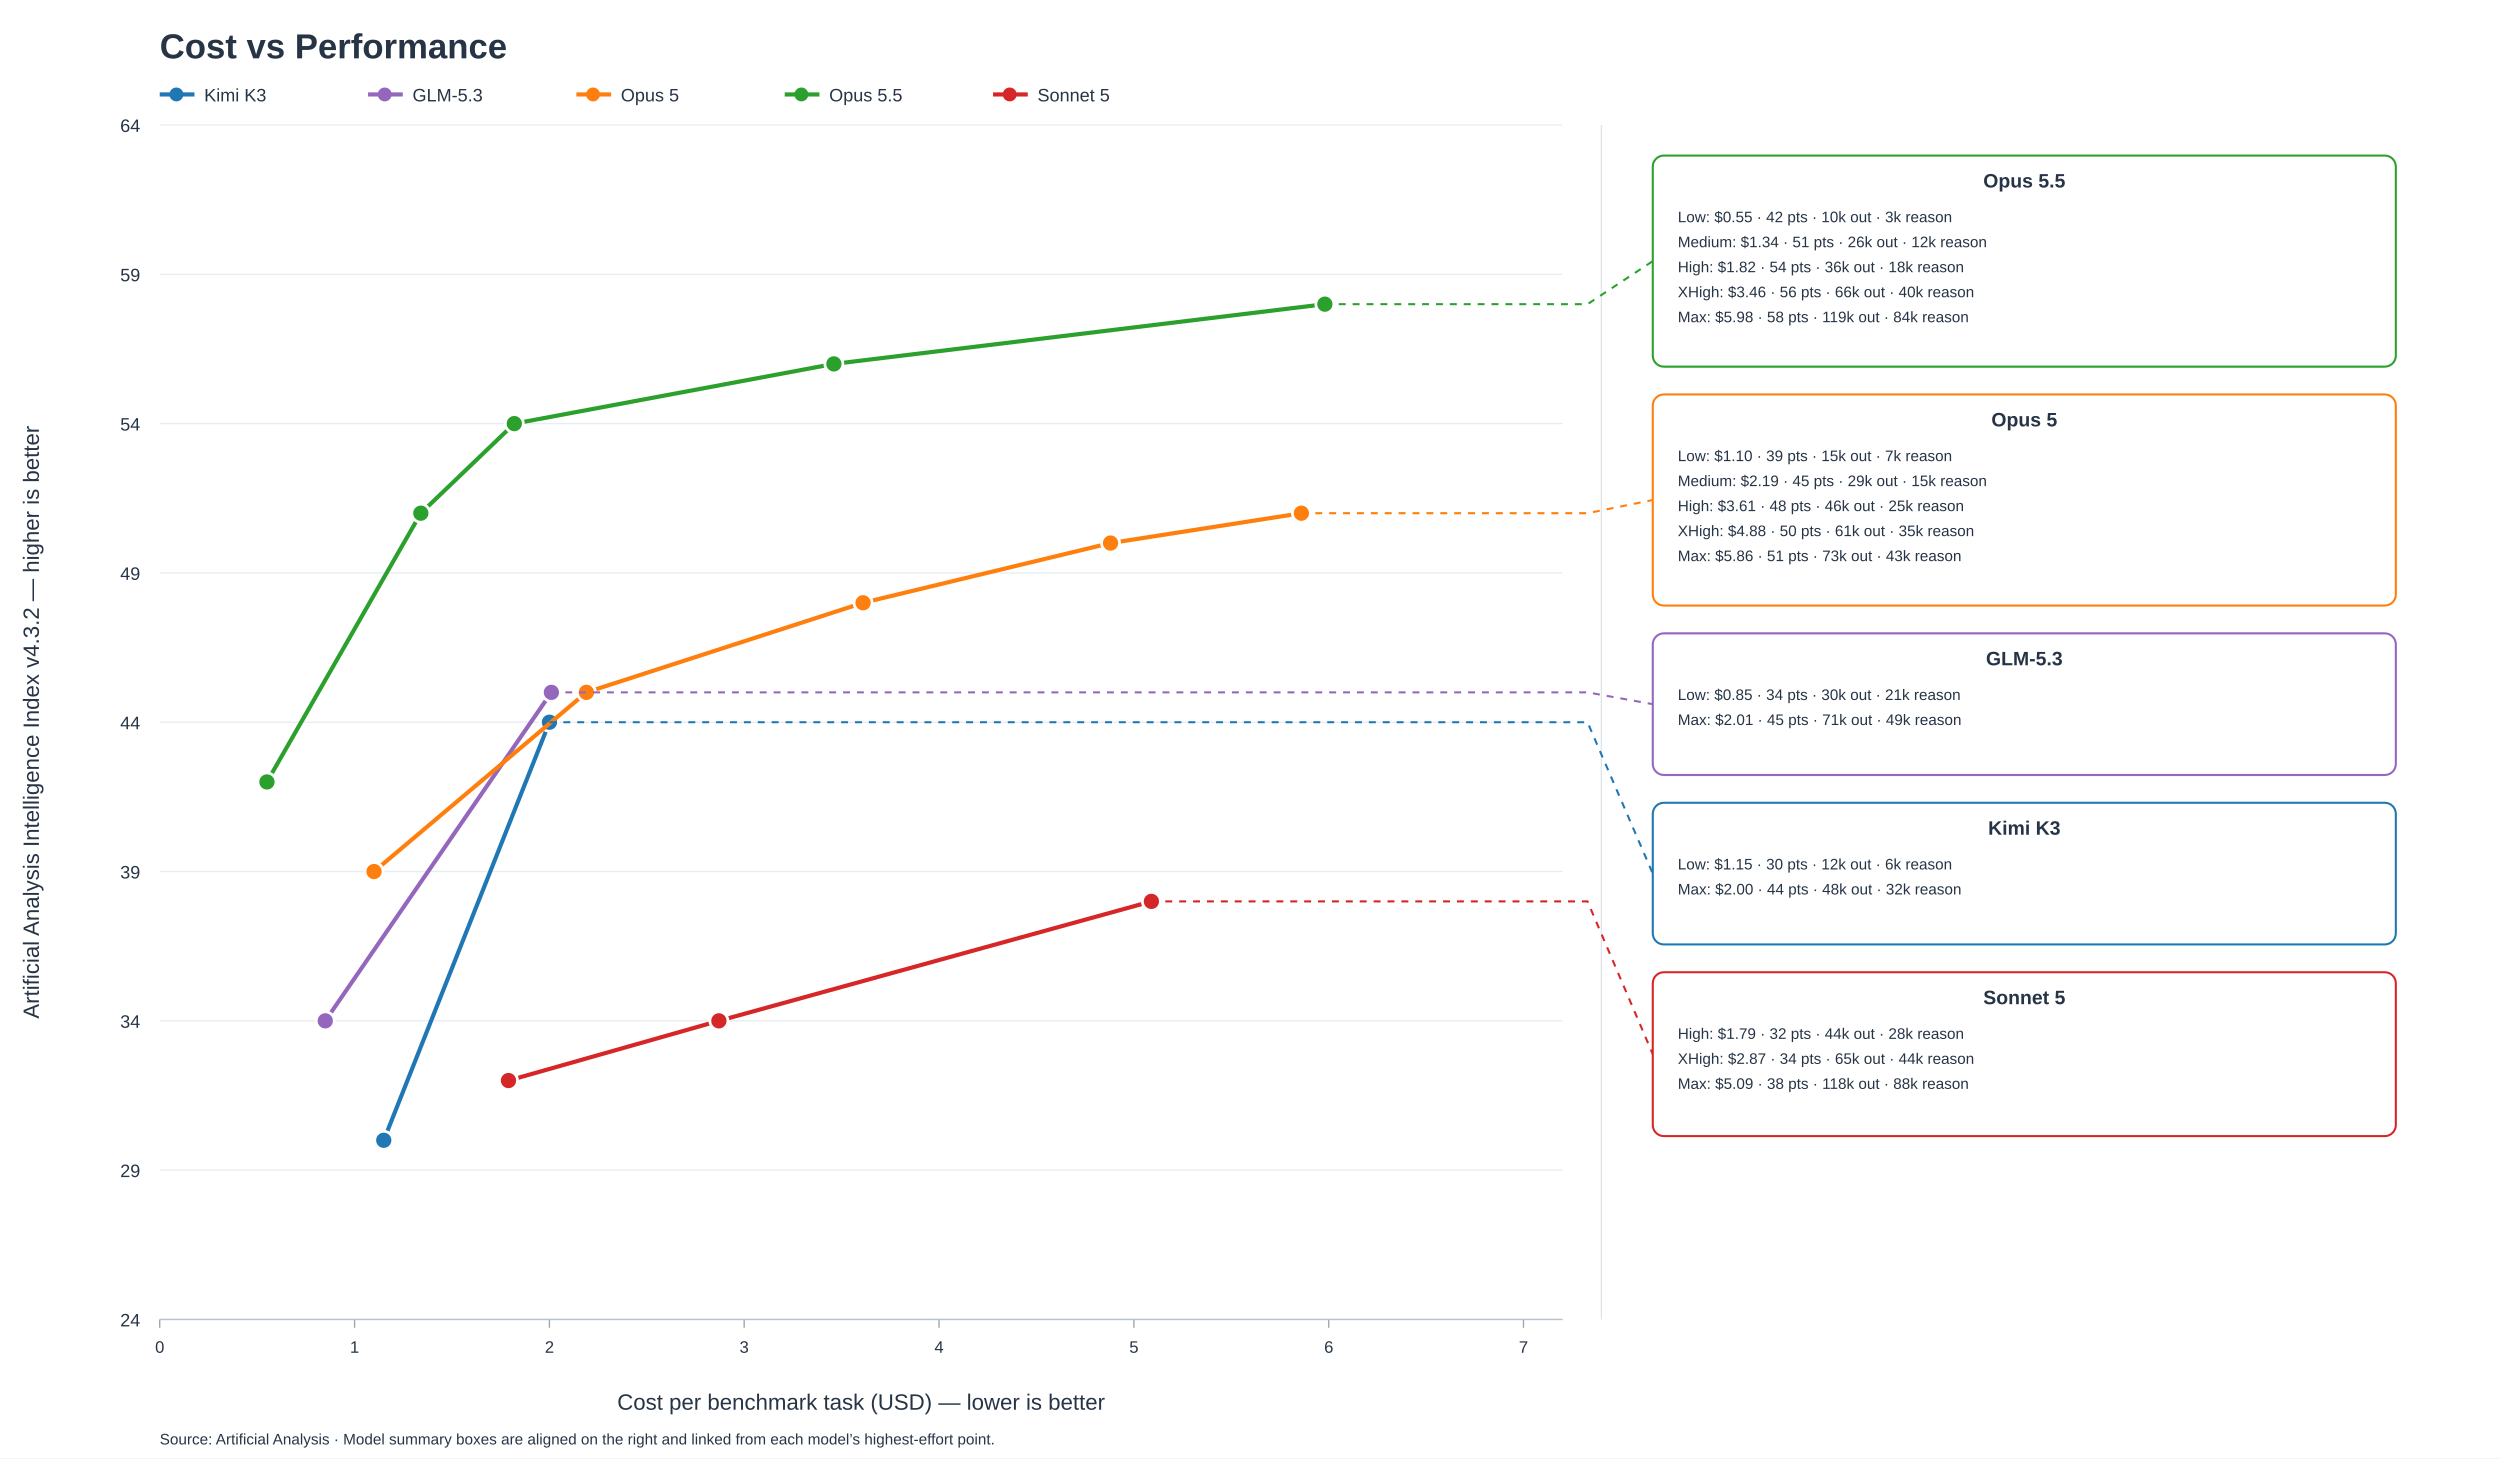
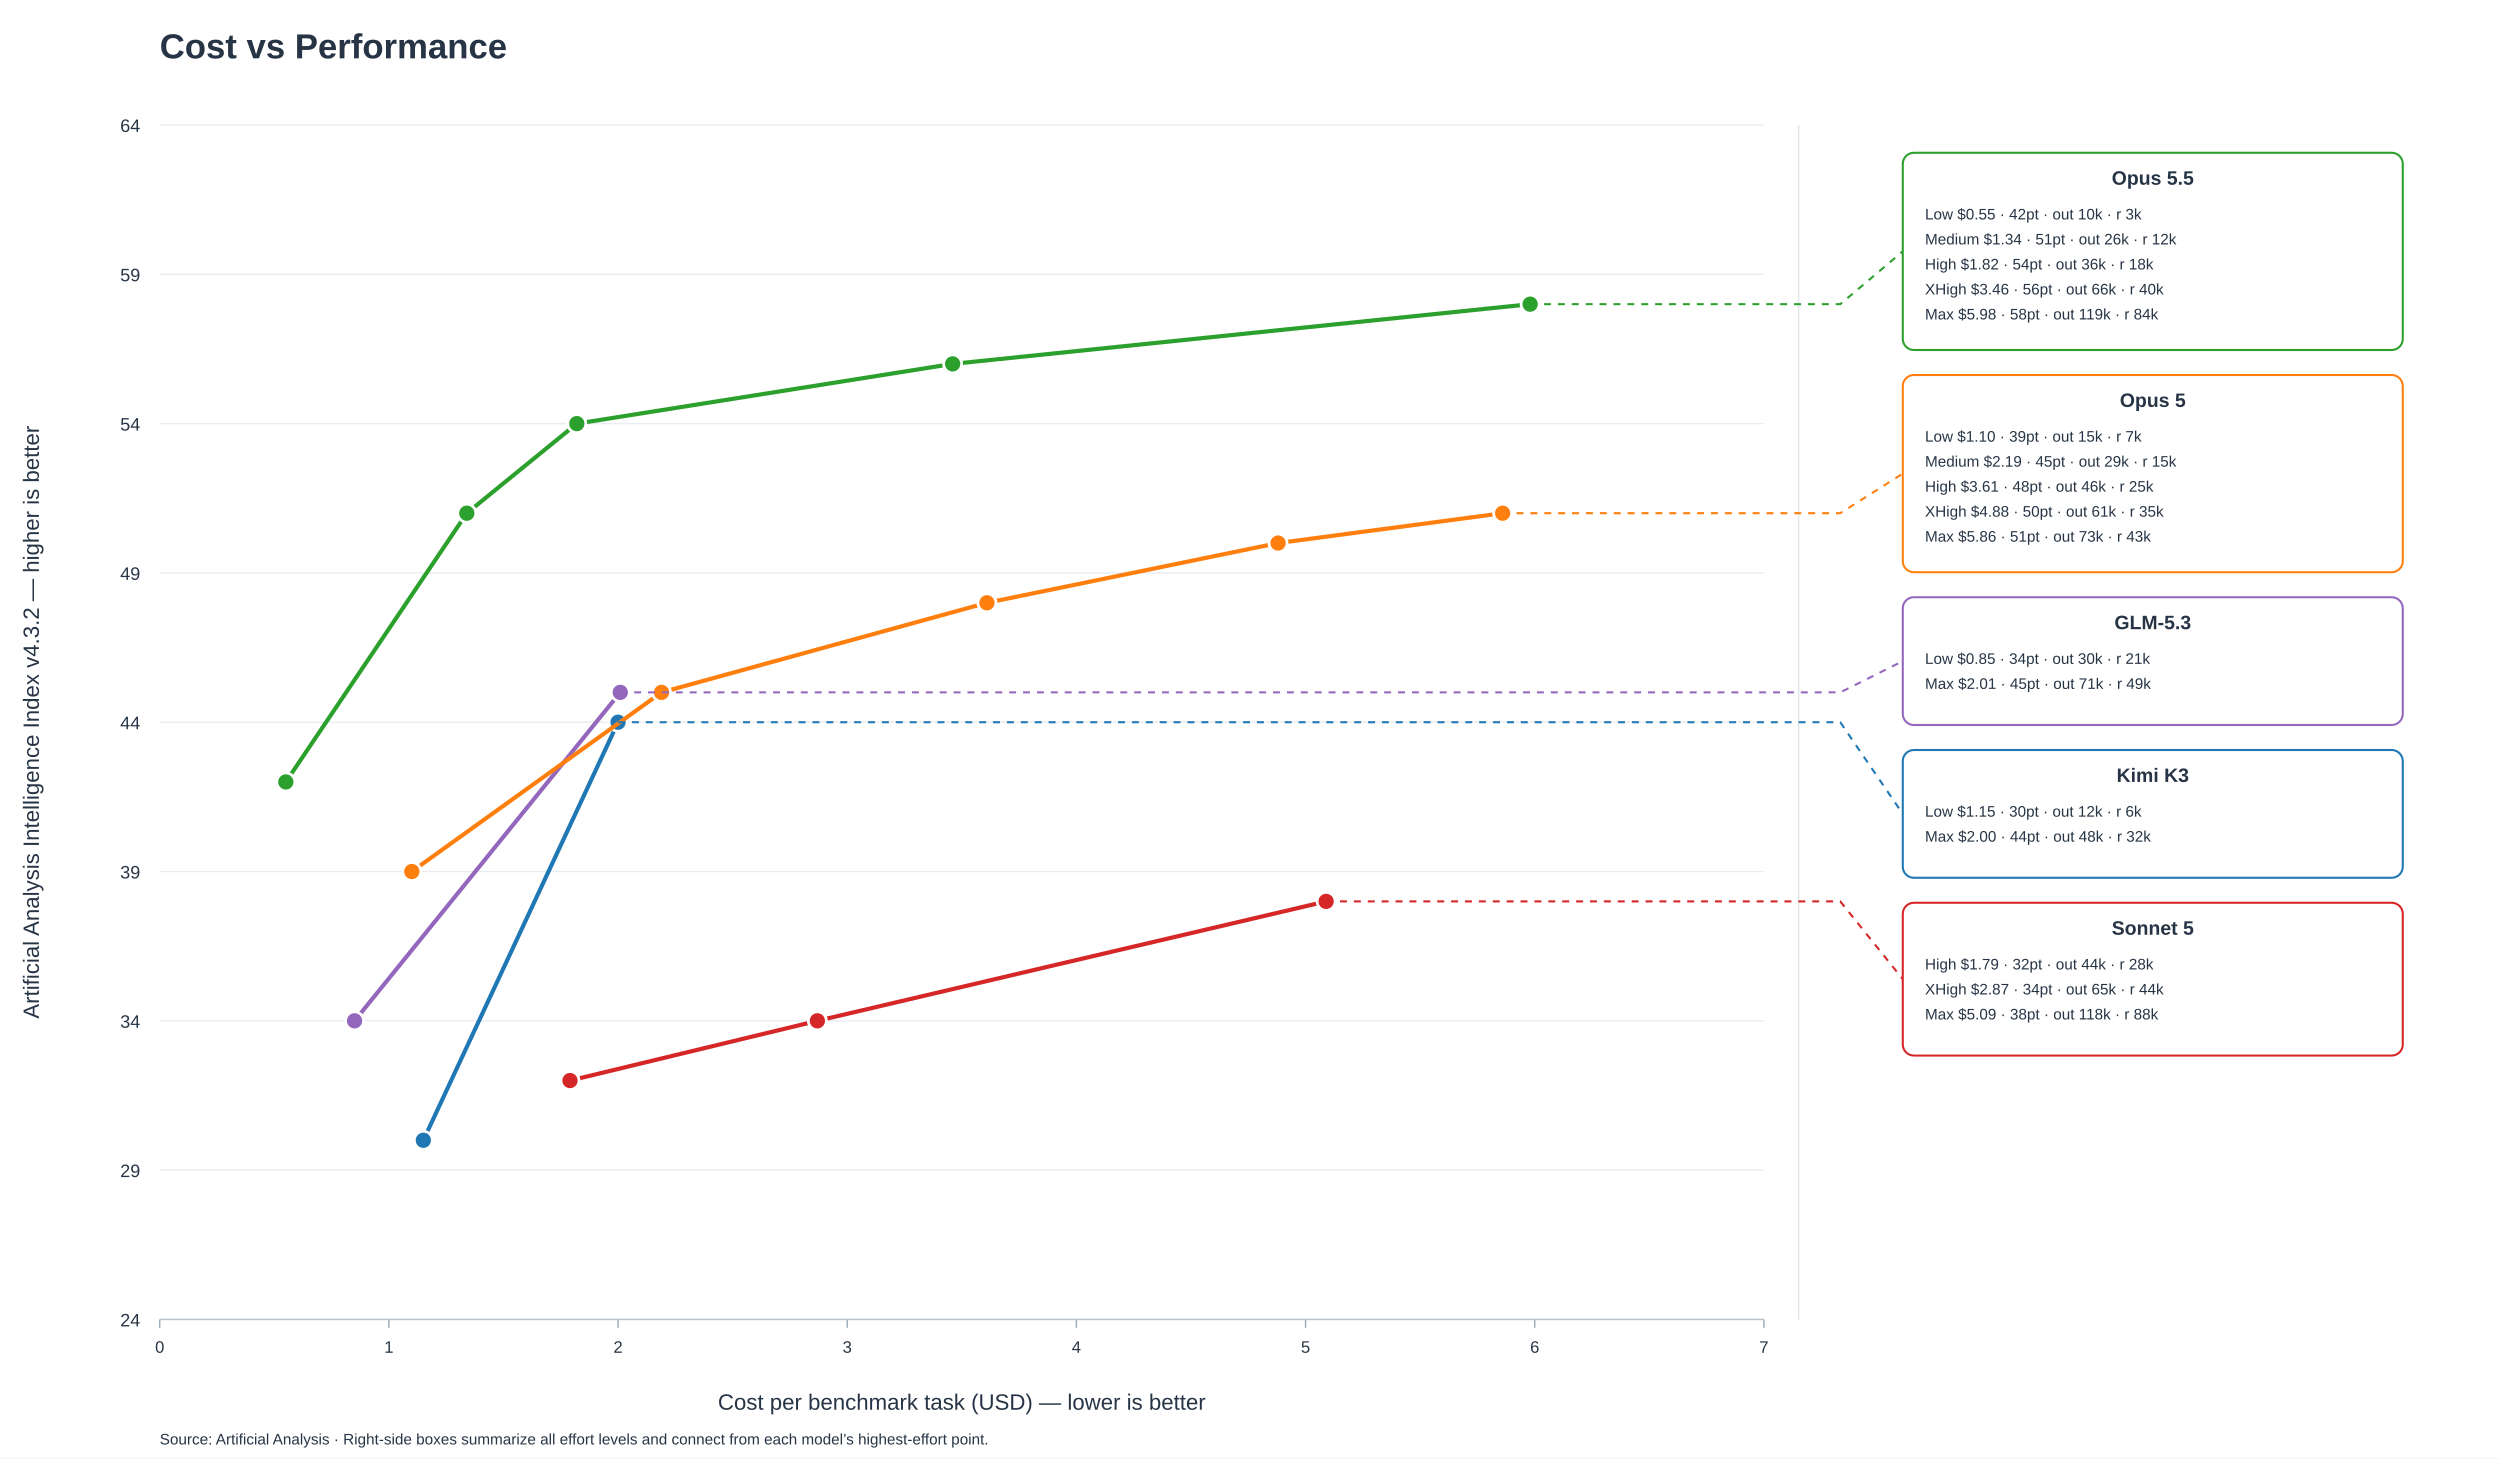
<svg xmlns="http://www.w3.org/2000/svg" width="1800" height="1050" viewBox="0 0 1800 1050">
  <rect width="100%" height="100%" fill="white" />
-   <style>text{font-family:Arial,sans-serif;fill:#263445}.small{font-size:11px}.axis{font-size:16px}.legend{font-size:13px}.boxTitle{font-size:14px;font-weight:bold}.boxLine{font-size:11px}.tick{font-size:12px}</style>
+   <style>text{font-family:Arial,sans-serif;fill:#263445}.small{font-size:11px}.axis{font-size:16px}.boxTitle{font-size:14px;font-weight:bold}.boxLine{font-size:11px}.tick{font-size:12px}</style>
  <text x="115" y="42" font-size="25" font-weight="bold">Cost vs Performance</text>
-   <line x1="115" y1="950.0" x2="1125" y2="950.0" stroke="#e8edf2" />
+   <line x1="115" y1="950.0" x2="1270" y2="950.0" stroke="#e8edf2" />
  <text x="101" y="955.0" text-anchor="end" font-size="13">24</text>
-   <line x1="115" y1="842.5" x2="1125" y2="842.5" stroke="#e8edf2" />
+   <line x1="115" y1="842.5" x2="1270" y2="842.5" stroke="#e8edf2" />
  <text x="101" y="847.5" text-anchor="end" font-size="13">29</text>
-   <line x1="115" y1="735.0" x2="1125" y2="735.0" stroke="#e8edf2" />
+   <line x1="115" y1="735.0" x2="1270" y2="735.0" stroke="#e8edf2" />
  <text x="101" y="740.0" text-anchor="end" font-size="13">34</text>
-   <line x1="115" y1="627.5" x2="1125" y2="627.5" stroke="#e8edf2" />
+   <line x1="115" y1="627.5" x2="1270" y2="627.5" stroke="#e8edf2" />
  <text x="101" y="632.5" text-anchor="end" font-size="13">39</text>
-   <line x1="115" y1="520.0" x2="1125" y2="520.0" stroke="#e8edf2" />
+   <line x1="115" y1="520.0" x2="1270" y2="520.0" stroke="#e8edf2" />
  <text x="101" y="525.0" text-anchor="end" font-size="13">44</text>
-   <line x1="115" y1="412.5" x2="1125" y2="412.5" stroke="#e8edf2" />
+   <line x1="115" y1="412.5" x2="1270" y2="412.5" stroke="#e8edf2" />
  <text x="101" y="417.5" text-anchor="end" font-size="13">49</text>
-   <line x1="115" y1="305.0" x2="1125" y2="305.0" stroke="#e8edf2" />
+   <line x1="115" y1="305.0" x2="1270" y2="305.0" stroke="#e8edf2" />
  <text x="101" y="310.0" text-anchor="end" font-size="13">54</text>
-   <line x1="115" y1="197.5" x2="1125" y2="197.5" stroke="#e8edf2" />
+   <line x1="115" y1="197.5" x2="1270" y2="197.5" stroke="#e8edf2" />
  <text x="101" y="202.5" text-anchor="end" font-size="13">59</text>
-   <line x1="115" y1="90.0" x2="1125" y2="90.0" stroke="#e8edf2" />
+   <line x1="115" y1="90.0" x2="1270" y2="90.0" stroke="#e8edf2" />
  <text x="101" y="95.0" text-anchor="end" font-size="13">64</text>
  <line x1="115.0" y1="950" x2="115.0" y2="956" stroke="#9aa8b5" />
  <text x="115.0" y="974" text-anchor="middle" class="tick">0</text>
-   <line x1="255.3" y1="950" x2="255.3" y2="956" stroke="#9aa8b5" />
-   <text x="255.3" y="974" text-anchor="middle" class="tick">1</text>
-   <line x1="395.6" y1="950" x2="395.6" y2="956" stroke="#9aa8b5" />
-   <text x="395.6" y="974" text-anchor="middle" class="tick">2</text>
-   <line x1="535.8" y1="950" x2="535.8" y2="956" stroke="#9aa8b5" />
-   <text x="535.8" y="974" text-anchor="middle" class="tick">3</text>
-   <line x1="676.1" y1="950" x2="676.1" y2="956" stroke="#9aa8b5" />
-   <text x="676.1" y="974" text-anchor="middle" class="tick">4</text>
-   <line x1="816.4" y1="950" x2="816.4" y2="956" stroke="#9aa8b5" />
-   <text x="816.4" y="974" text-anchor="middle" class="tick">5</text>
-   <line x1="956.7" y1="950" x2="956.7" y2="956" stroke="#9aa8b5" />
-   <text x="956.7" y="974" text-anchor="middle" class="tick">6</text>
-   <line x1="1096.9" y1="950" x2="1096.9" y2="956" stroke="#9aa8b5" />
-   <text x="1096.9" y="974" text-anchor="middle" class="tick">7</text>
-   <line x1="115" y1="950" x2="1125" y2="950" stroke="#b9c3cc" />
-   <line x1="1153" y1="90" x2="1153" y2="950" stroke="#e0e5ea" />
-   <polyline points="276.3,821.0 395.6,520.0" fill="none" stroke="#1f77b4" stroke-width="3" />
-   <circle cx="276.3" cy="821.0" r="6.5" fill="#1f77b4" stroke="white" stroke-width="2" />
-   <circle cx="395.6" cy="520.0" r="6.5" fill="#1f77b4" stroke="white" stroke-width="2" />
-   <polyline points="234.2,735.0 397.0,498.5" fill="none" stroke="#9467bd" stroke-width="3" />
-   <circle cx="234.2" cy="735.0" r="6.5" fill="#9467bd" stroke="white" stroke-width="2" />
-   <circle cx="397.0" cy="498.5" r="6.5" fill="#9467bd" stroke="white" stroke-width="2" />
-   <polyline points="269.3,627.5 422.2,498.5 621.4,434.0 799.6,391.0 937.0,369.5" fill="none" stroke="#ff7f0e" stroke-width="3" />
-   <circle cx="269.3" cy="627.5" r="6.5" fill="#ff7f0e" stroke="white" stroke-width="2" />
-   <circle cx="422.2" cy="498.5" r="6.5" fill="#ff7f0e" stroke="white" stroke-width="2" />
-   <circle cx="621.4" cy="434.0" r="6.5" fill="#ff7f0e" stroke="white" stroke-width="2" />
-   <circle cx="799.6" cy="391.0" r="6.5" fill="#ff7f0e" stroke="white" stroke-width="2" />
-   <circle cx="937.0" cy="369.5" r="6.5" fill="#ff7f0e" stroke="white" stroke-width="2" />
-   <polyline points="192.2,563.0 303.0,369.5 370.3,305.0 600.4,262.0 953.9,219.0" fill="none" stroke="#2ca02c" stroke-width="3" />
-   <circle cx="192.2" cy="563.0" r="6.5" fill="#2ca02c" stroke="white" stroke-width="2" />
-   <circle cx="303.0" cy="369.5" r="6.5" fill="#2ca02c" stroke="white" stroke-width="2" />
-   <circle cx="370.3" cy="305.0" r="6.5" fill="#2ca02c" stroke="white" stroke-width="2" />
-   <circle cx="600.4" cy="262.0" r="6.5" fill="#2ca02c" stroke="white" stroke-width="2" />
-   <circle cx="953.9" cy="219.0" r="6.5" fill="#2ca02c" stroke="white" stroke-width="2" />
-   <polyline points="366.1,778.0 517.6,735.0 829.0,649.0" fill="none" stroke="#d62728" stroke-width="3" />
-   <circle cx="366.1" cy="778.0" r="6.5" fill="#d62728" stroke="white" stroke-width="2" />
-   <circle cx="517.6" cy="735.0" r="6.5" fill="#d62728" stroke="white" stroke-width="2" />
-   <circle cx="829.0" cy="649.0" r="6.5" fill="#d62728" stroke="white" stroke-width="2" />
-   <polyline points="953.9,219.0 1143.0,219.0 1190.0,188.0" fill="none" stroke="#2ca02c" stroke-width="1.5" stroke-dasharray="5 5" />
-   <rect x="1190" y="112" width="535" height="152" rx="8" fill="white" stroke="#2ca02c" stroke-width="1.5" />
-   <text x="1457.5" y="135" text-anchor="middle" class="boxTitle">Opus 5.5</text>
-   <text x="1208" y="160" class="boxLine">Low: $0.55 · 42 pts · 10k out · 3k reason</text>
-   <text x="1208" y="178" class="boxLine">Medium: $1.34 · 51 pts · 26k out · 12k reason</text>
-   <text x="1208" y="196" class="boxLine">High: $1.82 · 54 pts · 36k out · 18k reason</text>
-   <text x="1208" y="214" class="boxLine">XHigh: $3.46 · 56 pts · 66k out · 40k reason</text>
-   <text x="1208" y="232" class="boxLine">Max: $5.98 · 58 pts · 119k out · 84k reason</text>
-   <polyline points="937.0,369.5 1143.0,369.5 1190.0,360.0" fill="none" stroke="#ff7f0e" stroke-width="1.5" stroke-dasharray="5 5" />
-   <rect x="1190" y="284" width="535" height="152" rx="8" fill="white" stroke="#ff7f0e" stroke-width="1.5" />
-   <text x="1457.5" y="307" text-anchor="middle" class="boxTitle">Opus 5</text>
-   <text x="1208" y="332" class="boxLine">Low: $1.10 · 39 pts · 15k out · 7k reason</text>
-   <text x="1208" y="350" class="boxLine">Medium: $2.19 · 45 pts · 29k out · 15k reason</text>
-   <text x="1208" y="368" class="boxLine">High: $3.61 · 48 pts · 46k out · 25k reason</text>
-   <text x="1208" y="386" class="boxLine">XHigh: $4.88 · 50 pts · 61k out · 35k reason</text>
-   <text x="1208" y="404" class="boxLine">Max: $5.86 · 51 pts · 73k out · 43k reason</text>
-   <polyline points="397.0,498.5 1143.0,498.5 1190.0,507.0" fill="none" stroke="#9467bd" stroke-width="1.5" stroke-dasharray="5 5" />
-   <rect x="1190" y="456" width="535" height="102" rx="8" fill="white" stroke="#9467bd" stroke-width="1.5" />
-   <text x="1457.5" y="479" text-anchor="middle" class="boxTitle">GLM-5.3</text>
-   <text x="1208" y="504" class="boxLine">Low: $0.85 · 34 pts · 30k out · 21k reason</text>
-   <text x="1208" y="522" class="boxLine">Max: $2.01 · 45 pts · 71k out · 49k reason</text>
-   <polyline points="395.6,520.0 1143.0,520.0 1190.0,629.0" fill="none" stroke="#1f77b4" stroke-width="1.5" stroke-dasharray="5 5" />
-   <rect x="1190" y="578" width="535" height="102" rx="8" fill="white" stroke="#1f77b4" stroke-width="1.5" />
-   <text x="1457.5" y="601" text-anchor="middle" class="boxTitle">Kimi K3</text>
-   <text x="1208" y="626" class="boxLine">Low: $1.15 · 30 pts · 12k out · 6k reason</text>
-   <text x="1208" y="644" class="boxLine">Max: $2.00 · 44 pts · 48k out · 32k reason</text>
-   <polyline points="829.0,649.0 1143.0,649.0 1190.0,759.0" fill="none" stroke="#d62728" stroke-width="1.5" stroke-dasharray="5 5" />
-   <rect x="1190" y="700" width="535" height="118" rx="8" fill="white" stroke="#d62728" stroke-width="1.5" />
-   <text x="1457.5" y="723" text-anchor="middle" class="boxTitle">Sonnet 5</text>
-   <text x="1208" y="748" class="boxLine">High: $1.79 · 32 pts · 44k out · 28k reason</text>
-   <text x="1208" y="766" class="boxLine">XHigh: $2.87 · 34 pts · 65k out · 44k reason</text>
-   <text x="1208" y="784" class="boxLine">Max: $5.09 · 38 pts · 118k out · 88k reason</text>
-   <line x1="115" y1="68" x2="140" y2="68" stroke="#1f77b4" stroke-width="3" />
-   <circle cx="127" cy="68" r="5" fill="#1f77b4" />
-   <text x="147" y="73" class="legend">Kimi K3</text>
-   <line x1="265" y1="68" x2="290" y2="68" stroke="#9467bd" stroke-width="3" />
-   <circle cx="277" cy="68" r="5" fill="#9467bd" />
-   <text x="297" y="73" class="legend">GLM-5.3</text>
-   <line x1="415" y1="68" x2="440" y2="68" stroke="#ff7f0e" stroke-width="3" />
-   <circle cx="427" cy="68" r="5" fill="#ff7f0e" />
-   <text x="447" y="73" class="legend">Opus 5</text>
-   <line x1="565" y1="68" x2="590" y2="68" stroke="#2ca02c" stroke-width="3" />
-   <circle cx="577" cy="68" r="5" fill="#2ca02c" />
-   <text x="597" y="73" class="legend">Opus 5.5</text>
-   <line x1="715" y1="68" x2="740" y2="68" stroke="#d62728" stroke-width="3" />
-   <circle cx="727" cy="68" r="5" fill="#d62728" />
-   <text x="747" y="73" class="legend">Sonnet 5</text>
-   <text x="620" y="1015" text-anchor="middle" class="axis">Cost per benchmark task (USD) — lower is better</text>
+   <line x1="280.0" y1="950" x2="280.0" y2="956" stroke="#9aa8b5" />
+   <text x="280.0" y="974" text-anchor="middle" class="tick">1</text>
+   <line x1="445.0" y1="950" x2="445.0" y2="956" stroke="#9aa8b5" />
+   <text x="445.0" y="974" text-anchor="middle" class="tick">2</text>
+   <line x1="610.0" y1="950" x2="610.0" y2="956" stroke="#9aa8b5" />
+   <text x="610.0" y="974" text-anchor="middle" class="tick">3</text>
+   <line x1="775.0" y1="950" x2="775.0" y2="956" stroke="#9aa8b5" />
+   <text x="775.0" y="974" text-anchor="middle" class="tick">4</text>
+   <line x1="940.0" y1="950" x2="940.0" y2="956" stroke="#9aa8b5" />
+   <text x="940.0" y="974" text-anchor="middle" class="tick">5</text>
+   <line x1="1105.0" y1="950" x2="1105.0" y2="956" stroke="#9aa8b5" />
+   <text x="1105.0" y="974" text-anchor="middle" class="tick">6</text>
+   <line x1="1270.0" y1="950" x2="1270.0" y2="956" stroke="#9aa8b5" />
+   <text x="1270.0" y="974" text-anchor="middle" class="tick">7</text>
+   <line x1="115" y1="950" x2="1270" y2="950" stroke="#b9c3cc" />
+   <line x1="1295" y1="90" x2="1295" y2="950" stroke="#e0e5ea" />
+   <polyline points="304.8,821.0 445.0,520.0" fill="none" stroke="#1f77b4" stroke-width="3" />
+   <circle cx="304.8" cy="821.0" r="6.5" fill="#1f77b4" stroke="white" stroke-width="2" />
+   <circle cx="445.0" cy="520.0" r="6.5" fill="#1f77b4" stroke="white" stroke-width="2" />
+   <polyline points="255.3,735.0 446.6,498.5" fill="none" stroke="#9467bd" stroke-width="3" />
+   <circle cx="255.3" cy="735.0" r="6.5" fill="#9467bd" stroke="white" stroke-width="2" />
+   <circle cx="446.6" cy="498.5" r="6.5" fill="#9467bd" stroke="white" stroke-width="2" />
+   <polyline points="296.5,627.5 476.3,498.5 710.6,434.0 920.2,391.0 1081.9,369.5" fill="none" stroke="#ff7f0e" stroke-width="3" />
+   <circle cx="296.5" cy="627.5" r="6.5" fill="#ff7f0e" stroke="white" stroke-width="2" />
+   <circle cx="476.3" cy="498.5" r="6.5" fill="#ff7f0e" stroke="white" stroke-width="2" />
+   <circle cx="710.6" cy="434.0" r="6.5" fill="#ff7f0e" stroke="white" stroke-width="2" />
+   <circle cx="920.2" cy="391.0" r="6.5" fill="#ff7f0e" stroke="white" stroke-width="2" />
+   <circle cx="1081.9" cy="369.5" r="6.5" fill="#ff7f0e" stroke="white" stroke-width="2" />
+   <polyline points="205.8,563.0 336.1,369.5 415.3,305.0 685.9,262.0 1101.7,219.0" fill="none" stroke="#2ca02c" stroke-width="3" />
+   <circle cx="205.8" cy="563.0" r="6.5" fill="#2ca02c" stroke="white" stroke-width="2" />
+   <circle cx="336.1" cy="369.5" r="6.5" fill="#2ca02c" stroke="white" stroke-width="2" />
+   <circle cx="415.3" cy="305.0" r="6.5" fill="#2ca02c" stroke="white" stroke-width="2" />
+   <circle cx="685.9" cy="262.0" r="6.5" fill="#2ca02c" stroke="white" stroke-width="2" />
+   <circle cx="1101.7" cy="219.0" r="6.5" fill="#2ca02c" stroke="white" stroke-width="2" />
+   <polyline points="410.4,778.0 588.5,735.0 954.8,649.0" fill="none" stroke="#d62728" stroke-width="3" />
+   <circle cx="410.4" cy="778.0" r="6.5" fill="#d62728" stroke="white" stroke-width="2" />
+   <circle cx="588.5" cy="735.0" r="6.5" fill="#d62728" stroke="white" stroke-width="2" />
+   <circle cx="954.8" cy="649.0" r="6.5" fill="#d62728" stroke="white" stroke-width="2" />
+   <polyline points="1101.7,219.0 1325,219.0 1370,181.0" fill="none" stroke="#2ca02c" stroke-width="1.5" stroke-dasharray="5 5" />
+   <rect x="1370" y="110" width="360" height="142" rx="8" fill="white" stroke="#2ca02c" stroke-width="1.5" />
+   <text x="1550" y="133" text-anchor="middle" class="boxTitle">Opus 5.5</text>
+   <text x="1386" y="158" class="boxLine">Low  $0.55 · 42pt · out 10k · r 3k</text>
+   <text x="1386" y="176" class="boxLine">Medium  $1.34 · 51pt · out 26k · r 12k</text>
+   <text x="1386" y="194" class="boxLine">High  $1.82 · 54pt · out 36k · r 18k</text>
+   <text x="1386" y="212" class="boxLine">XHigh  $3.46 · 56pt · out 66k · r 40k</text>
+   <text x="1386" y="230" class="boxLine">Max  $5.98 · 58pt · out 119k · r 84k</text>
+   <polyline points="1081.9,369.5 1325,369.5 1370,341.0" fill="none" stroke="#ff7f0e" stroke-width="1.5" stroke-dasharray="5 5" />
+   <rect x="1370" y="270" width="360" height="142" rx="8" fill="white" stroke="#ff7f0e" stroke-width="1.5" />
+   <text x="1550" y="293" text-anchor="middle" class="boxTitle">Opus 5</text>
+   <text x="1386" y="318" class="boxLine">Low  $1.10 · 39pt · out 15k · r 7k</text>
+   <text x="1386" y="336" class="boxLine">Medium  $2.19 · 45pt · out 29k · r 15k</text>
+   <text x="1386" y="354" class="boxLine">High  $3.61 · 48pt · out 46k · r 25k</text>
+   <text x="1386" y="372" class="boxLine">XHigh  $4.88 · 50pt · out 61k · r 35k</text>
+   <text x="1386" y="390" class="boxLine">Max  $5.86 · 51pt · out 73k · r 43k</text>
+   <polyline points="446.6,498.5 1325,498.5 1370,476.0" fill="none" stroke="#9467bd" stroke-width="1.5" stroke-dasharray="5 5" />
+   <rect x="1370" y="430" width="360" height="92" rx="8" fill="white" stroke="#9467bd" stroke-width="1.5" />
+   <text x="1550" y="453" text-anchor="middle" class="boxTitle">GLM-5.3</text>
+   <text x="1386" y="478" class="boxLine">Low  $0.85 · 34pt · out 30k · r 21k</text>
+   <text x="1386" y="496" class="boxLine">Max  $2.01 · 45pt · out 71k · r 49k</text>
+   <polyline points="445.0,520.0 1325,520.0 1370,586.0" fill="none" stroke="#1f77b4" stroke-width="1.5" stroke-dasharray="5 5" />
+   <rect x="1370" y="540" width="360" height="92" rx="8" fill="white" stroke="#1f77b4" stroke-width="1.5" />
+   <text x="1550" y="563" text-anchor="middle" class="boxTitle">Kimi K3</text>
+   <text x="1386" y="588" class="boxLine">Low  $1.15 · 30pt · out 12k · r 6k</text>
+   <text x="1386" y="606" class="boxLine">Max  $2.00 · 44pt · out 48k · r 32k</text>
+   <polyline points="954.8,649.0 1325,649.0 1370,705.0" fill="none" stroke="#d62728" stroke-width="1.5" stroke-dasharray="5 5" />
+   <rect x="1370" y="650" width="360" height="110" rx="8" fill="white" stroke="#d62728" stroke-width="1.5" />
+   <text x="1550" y="673" text-anchor="middle" class="boxTitle">Sonnet 5</text>
+   <text x="1386" y="698" class="boxLine">High  $1.79 · 32pt · out 44k · r 28k</text>
+   <text x="1386" y="716" class="boxLine">XHigh  $2.87 · 34pt · out 65k · r 44k</text>
+   <text x="1386" y="734" class="boxLine">Max  $5.09 · 38pt · out 118k · r 88k</text>
+   <text x="692.5" y="1015" text-anchor="middle" class="axis">Cost per benchmark task (USD) — lower is better</text>
  <text transform="translate(28 520) rotate(-90)" text-anchor="middle" class="axis">Artificial Analysis Intelligence Index v4.3.2 — higher is better</text>
-   <text x="115" y="1040" class="small">Source: Artificial Analysis · Model summary boxes are aligned on the right and linked from each model’s highest-effort point.</text>
+   <text x="115" y="1040" class="small">Source: Artificial Analysis · Right-side boxes summarize all effort levels and connect from each model’s highest-effort point.</text>
</svg>
